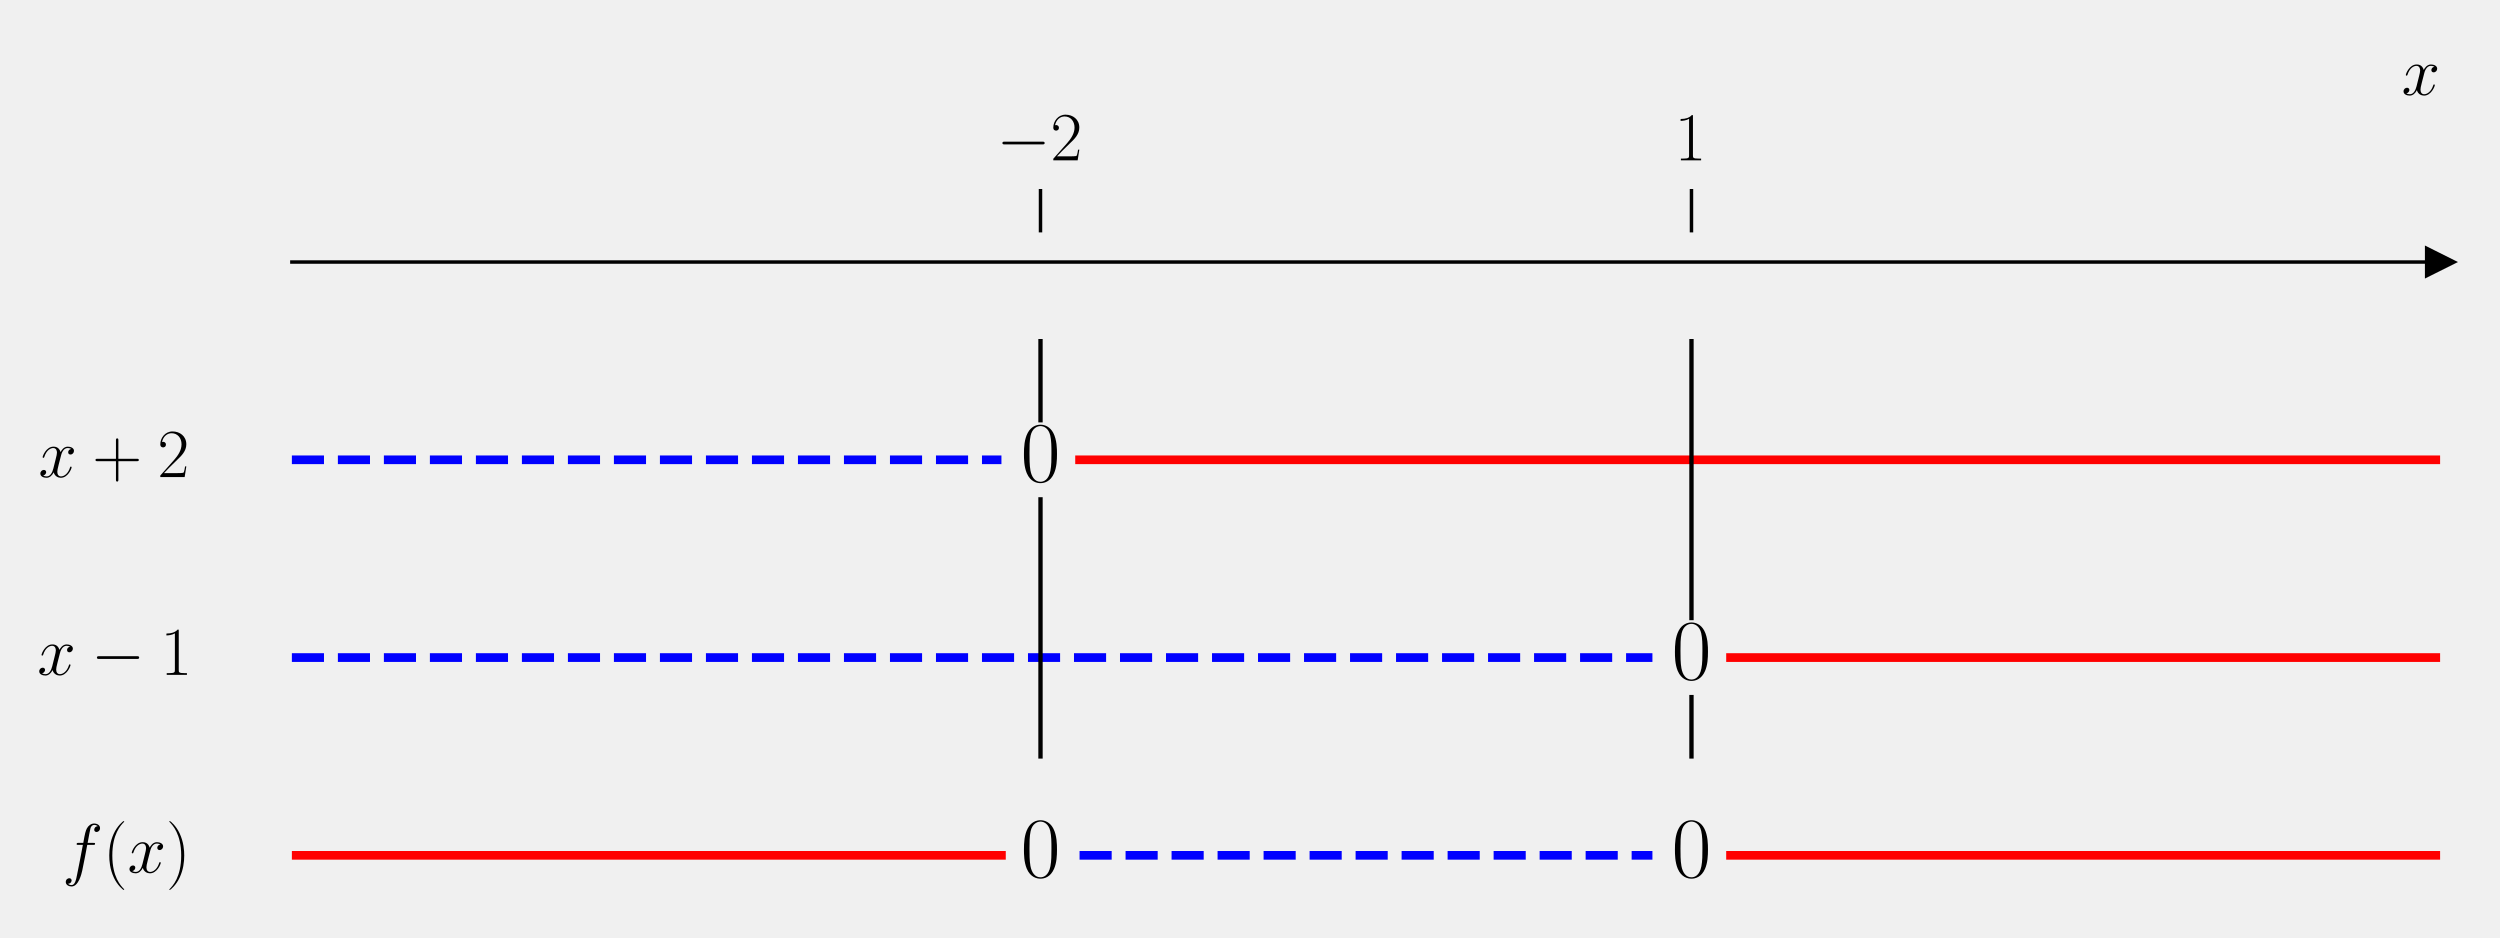
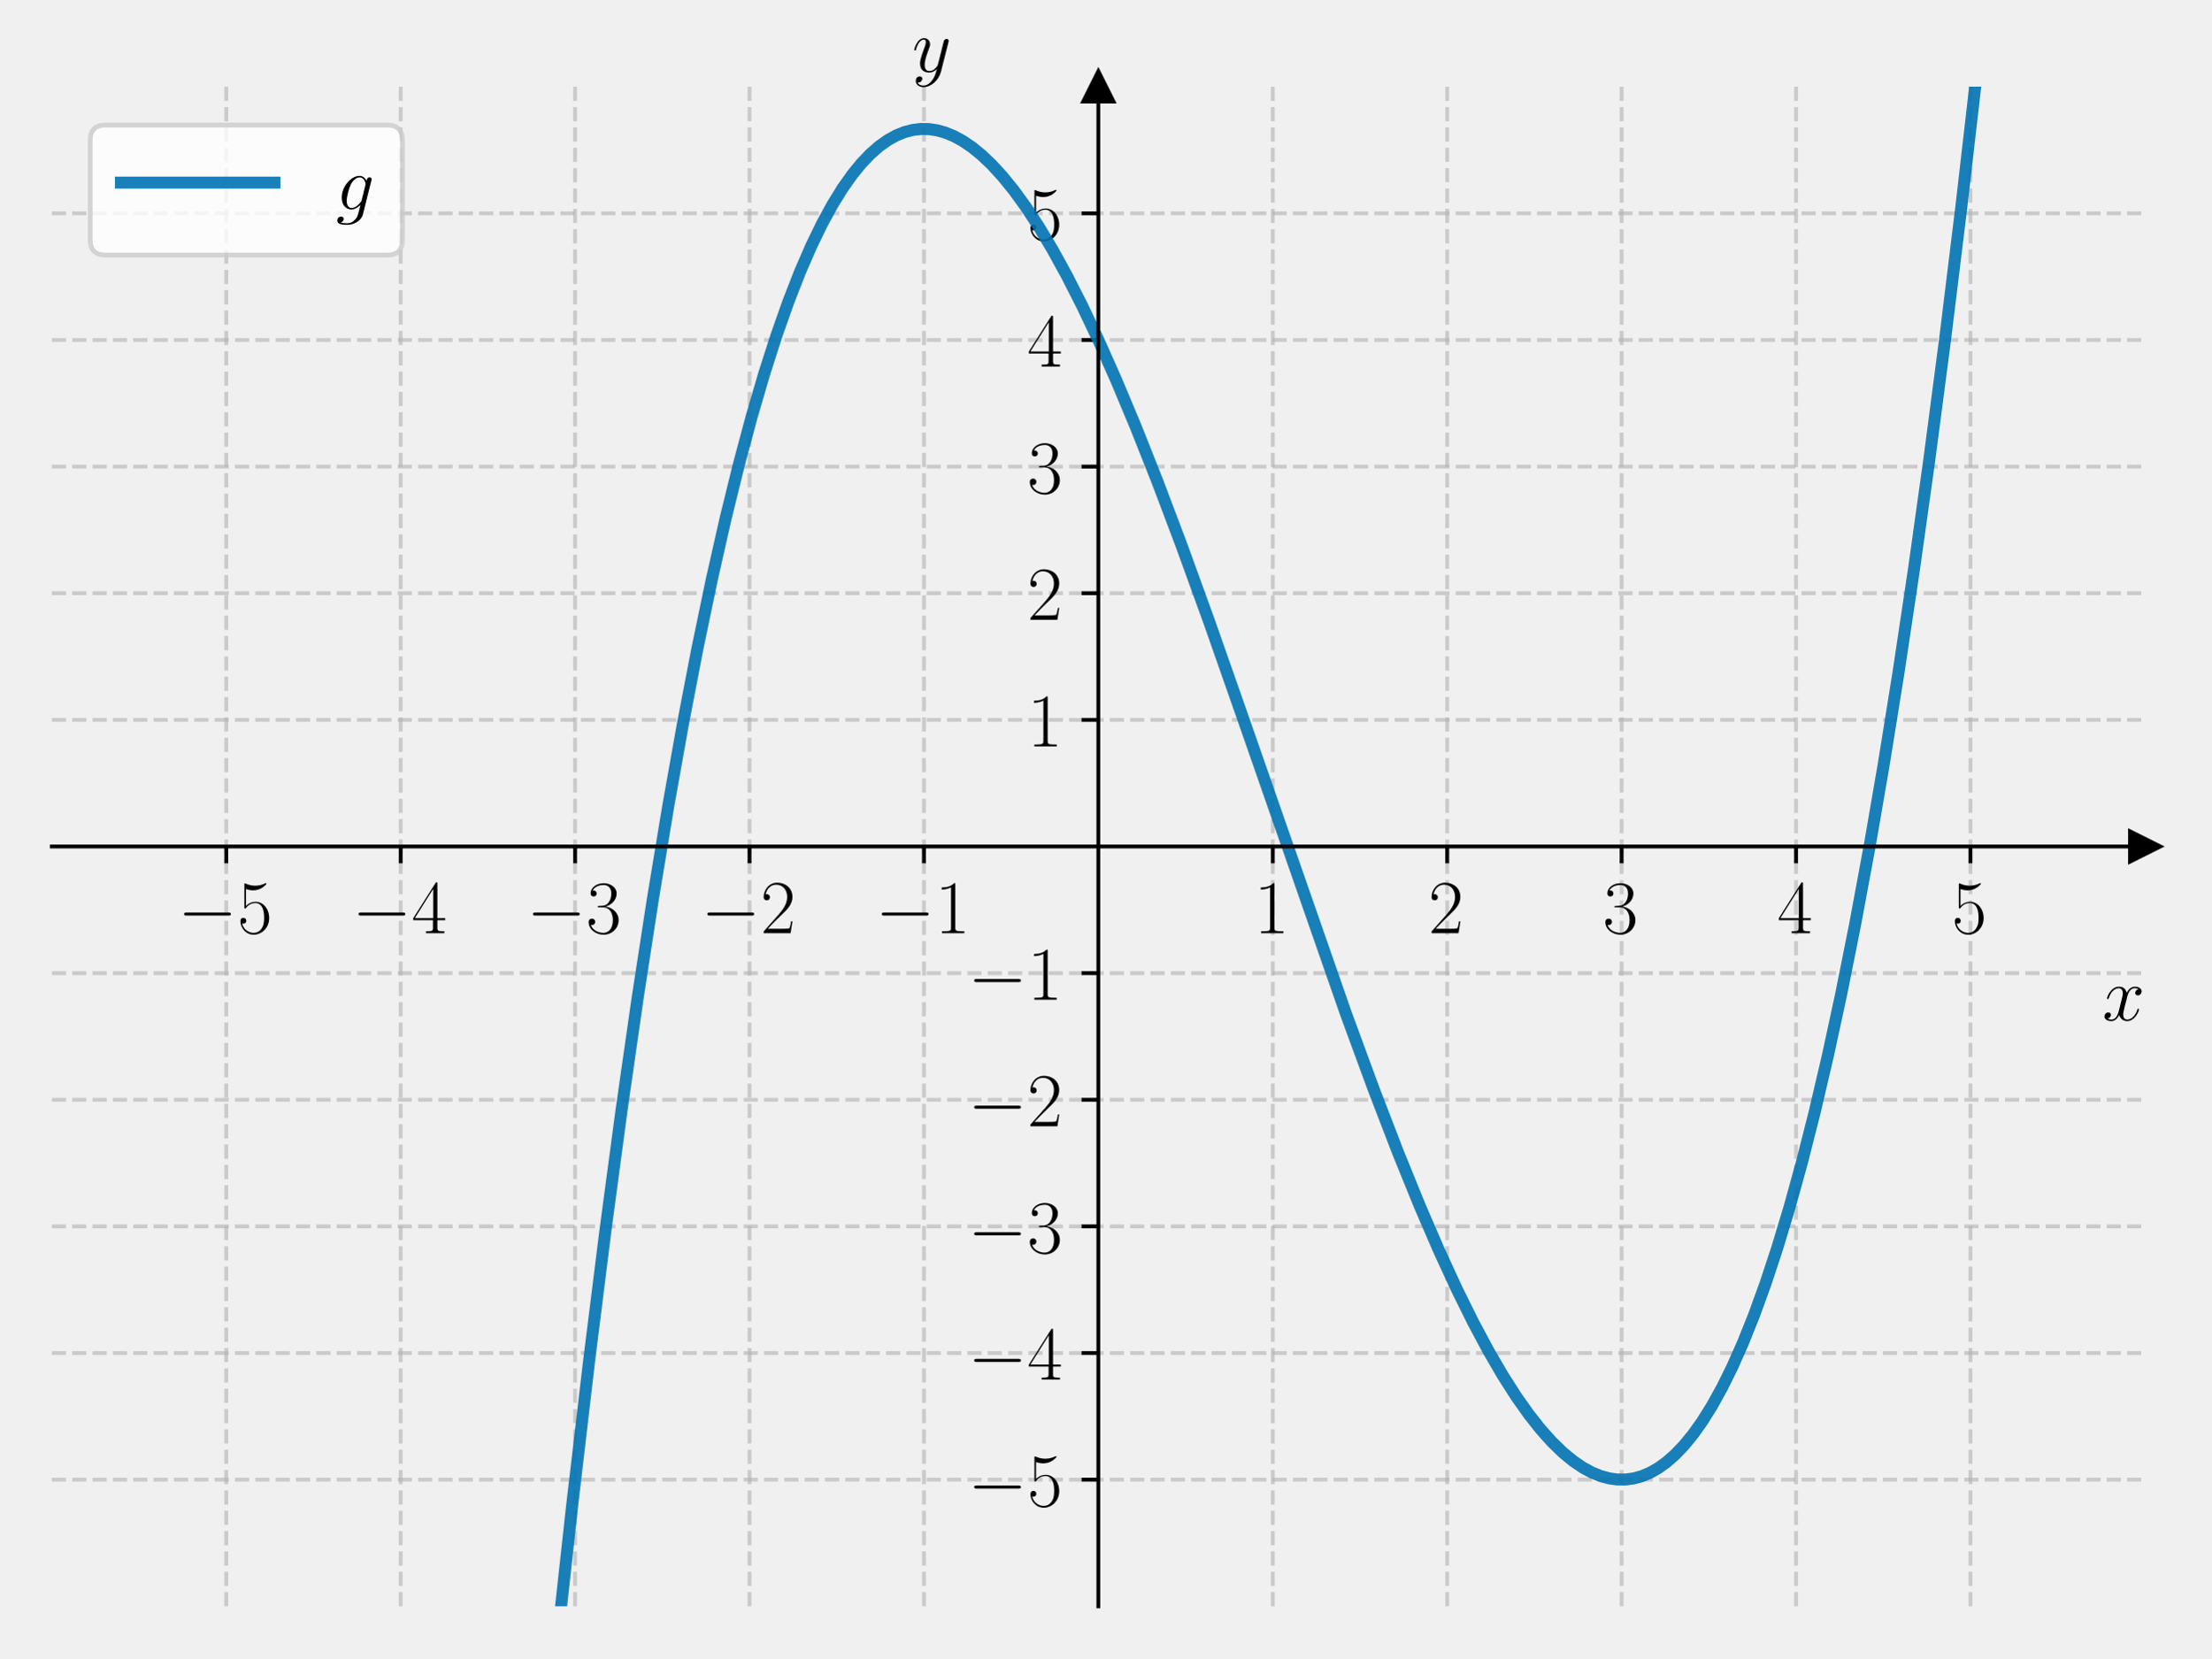
- <svg xmlns="http://www.w3.org/2000/svg" xmlns:xlink="http://www.w3.org/1999/xlink" width="576pt" height="216pt" viewBox="0 0 576 216" version="1.1">
+ <svg xmlns="http://www.w3.org/2000/svg" xmlns:xlink="http://www.w3.org/1999/xlink" width="460.8pt" height="345.6pt" viewBox="0 0 460.8 345.6" version="1.1">
  <defs>
    <style type="text/css">*{stroke-linejoin: round; stroke-linecap: butt}</style>
  </defs>
  <g id="figure_1">
    <g id="patch_1">
-       <path d="M 0 216  L 576 216  L 576 0  L 0 0  L 0 216  z " style="fill: none" />
+       <path d="M 0 345.6  L 460.8 345.6  L 460.8 0  L 0 0  L 0 345.6  z " style="fill: none" />
    </g>
    <g id="axes_1">
      <g id="patch_2">
-         <path d="M 67.247 203.904  L 562.2 203.904  L 562.2 53.539  L 67.247 53.539  L 67.247 203.904  z " style="fill: none" />
+         <path d="M 10.8 334.8  L 447 334.8  L 447 18.065  L 10.8 18.065  L 10.8 334.8  z " style="fill: none" />
      </g>
      <g id="matplotlib.axis_1">
        <g id="xtick_1">
          <g id="line2d_1">
+             <path d="M 47.15 334.8  L 47.15 18.065  " clip-path="url(#pd786b5827a)" style="fill: none; stroke-dasharray: 2.96,1.28; stroke-dashoffset: 0; stroke: #b0b0b0; stroke-opacity: 0.6; stroke-width: 0.8" />
+           </g>
+           <g id="line2d_2">
            <defs>
-               <path id="m1eaa0a937d" d="M 0 0  L 0 -10  " style="stroke: #000000; stroke-width: 0.8" />
+               <path id="m91a95f3b51" d="M 0 0  L 0 3.5  " style="stroke: #000000; stroke-width: 0.8" />
            </defs>
            <g>
-               <use xlink:href="#m1eaa0a937d" x="239.731" y="53.539" style="stroke: #000000; stroke-width: 0.8" />
+               <use xlink:href="#m91a95f3b51" x="47.15" y="176.432" style="stroke: #000000; stroke-width: 0.8" />
            </g>
          </g>
          <g id="text_1">
-             <g transform="translate(229.6295 36.93918) scale(0.16 -0.16)">
+             <g transform="translate(37.04901 194.5019) scale(0.16 -0.16)">
              <defs>
                <path id="CMSY10-0" d="M 4218 1472  C 4326 1472 4442 1472 4442 1600  C 4442 1728 4326 1728 4218 1728  L 755 1728  C 646 1728 531 1728 531 1600  C 531 1472 646 1472 755 1472  L 4218 1472  z " transform="scale(0.015625)" />
+                 <path id="CMR17-35" d="M 730 3692  C 794 3666 1056 3584 1325 3584  C 1920 3584 2246 3911 2432 4100  C 2432 4157 2432 4192 2394 4192  C 2387 4192 2374 4192 2323 4163  C 2099 4058 1837 3973 1517 3973  C 1325 3973 1037 3999 723 4139  C 653 4171 640 4171 634 4171  C 602 4171 595 4164 595 4037  L 595 2203  C 595 2089 595 2057 659 2057  C 691 2057 704 2070 736 2114  C 941 2401 1222 2522 1542 2522  C 1766 2522 2246 2382 2246 1289  C 2246 1085 2246 715 2054 421  C 1894 159 1645 25 1370 25  C 947 25 518 320 403 814  C 429 807 480 795 506 795  C 589 795 749 840 749 1038  C 749 1210 627 1280 506 1280  C 358 1280 262 1190 262 1011  C 262 454 704 -128 1382 -128  C 2042 -128 2669 440 2669 1264  C 2669 2030 2170 2624 1549 2624  C 1222 2624 947 2503 730 2274  L 730 3692  z " transform="scale(0.015625)" />
+               </defs>
+               <use xlink:href="#CMSY10-0" transform="scale(0.996264)" />
+               <use xlink:href="#CMR17-35" transform="translate(77.48747 0) scale(0.996264)" />
+             </g>
+           </g>
+         </g>
+         <g id="xtick_2">
+           <g id="line2d_3">
+             <path d="M 83.5 334.8  L 83.5 18.065  " clip-path="url(#pd786b5827a)" style="fill: none; stroke-dasharray: 2.96,1.28; stroke-dashoffset: 0; stroke: #b0b0b0; stroke-opacity: 0.6; stroke-width: 0.8" />
+           </g>
+           <g id="line2d_4">
+             <g>
+               <use xlink:href="#m91a95f3b51" x="83.5" y="176.432" style="stroke: #000000; stroke-width: 0.8" />
+             </g>
+           </g>
+           <g id="text_2">
+             <g transform="translate(73.39901 194.5019) scale(0.16 -0.16)">
+               <defs>
+                 <path id="CMR17-34" d="M 2150 4122  C 2150 4256 2144 4256 2029 4256  L 128 1254  L 128 1088  L 1779 1088  L 1779 457  C 1779 224 1766 160 1318 160  L 1197 160  L 1197 0  C 1402 0 1747 0 1965 0  C 2182 0 2528 0 2733 0  L 2733 160  L 2611 160  C 2163 160 2150 224 2150 457  L 2150 1088  L 2803 1088  L 2803 1254  L 2150 1254  L 2150 4122  z M 1798 3703  L 1798 1254  L 256 1254  L 1798 3703  z " transform="scale(0.015625)" />
+               </defs>
+               <use xlink:href="#CMSY10-0" transform="scale(0.996264)" />
+               <use xlink:href="#CMR17-34" transform="translate(77.48747 0) scale(0.996264)" />
+             </g>
+           </g>
+         </g>
+         <g id="xtick_3">
+           <g id="line2d_5">
+             <path d="M 119.85 334.8  L 119.85 18.065  " clip-path="url(#pd786b5827a)" style="fill: none; stroke-dasharray: 2.96,1.28; stroke-dashoffset: 0; stroke: #b0b0b0; stroke-opacity: 0.6; stroke-width: 0.8" />
+           </g>
+           <g id="line2d_6">
+             <g>
+               <use xlink:href="#m91a95f3b51" x="119.85" y="176.432" style="stroke: #000000; stroke-width: 0.8" />
+             </g>
+           </g>
+           <g id="text_3">
+             <g transform="translate(109.749 194.5019) scale(0.16 -0.16)">
+               <defs>
+                 <path id="CMR17-33" d="M 1414 2157  C 1984 2157 2234 1662 2234 1090  C 2234 320 1824 25 1453 25  C 1114 25 563 194 390 693  C 422 680 454 680 486 680  C 640 680 755 782 755 948  C 755 1133 614 1216 486 1216  C 378 1216 211 1165 211 926  C 211 335 787 -128 1466 -128  C 2176 -128 2720 430 2720 1085  C 2720 1707 2208 2157 1600 2227  C 2086 2328 2554 2756 2554 3329  C 2554 3820 2048 4179 1472 4179  C 890 4179 378 3829 378 3329  C 378 3110 544 3072 627 3072  C 762 3072 877 3155 877 3321  C 877 3486 762 3569 627 3569  C 602 3569 570 3569 544 3557  C 730 3959 1235 4032 1459 4032  C 1683 4032 2106 3925 2106 3320  C 2106 3143 2080 2828 1862 2550  C 1670 2304 1453 2304 1242 2284  C 1210 2284 1062 2269 1037 2269  C 992 2263 966 2257 966 2208  C 966 2163 973 2157 1101 2157  L 1414 2157  z " transform="scale(0.015625)" />
+               </defs>
+               <use xlink:href="#CMSY10-0" transform="scale(0.996264)" />
+               <use xlink:href="#CMR17-33" transform="translate(77.48747 0) scale(0.996264)" />
+             </g>
+           </g>
+         </g>
+         <g id="xtick_4">
+           <g id="line2d_7">
+             <path d="M 156.2 334.8  L 156.2 18.065  " clip-path="url(#pd786b5827a)" style="fill: none; stroke-dasharray: 2.96,1.28; stroke-dashoffset: 0; stroke: #b0b0b0; stroke-opacity: 0.6; stroke-width: 0.8" />
+           </g>
+           <g id="line2d_8">
+             <g>
+               <use xlink:href="#m91a95f3b51" x="156.2" y="176.432" style="stroke: #000000; stroke-width: 0.8" />
+             </g>
+           </g>
+           <g id="text_4">
+             <g transform="translate(146.099 194.5019) scale(0.16 -0.16)">
+               <defs>
                <path id="CMR17-32" d="M 2669 989  L 2554 989  C 2490 536 2438 459 2413 420  C 2381 369 1920 369 1830 369  L 602 369  C 832 619 1280 1072 1824 1597  C 2214 1967 2669 2402 2669 3035  C 2669 3790 2067 4224 1395 4224  C 691 4224 262 3604 262 3030  C 262 2780 448 2748 525 2748  C 589 2748 781 2787 781 3010  C 781 3207 614 3264 525 3264  C 486 3264 448 3258 422 3245  C 544 3790 915 4058 1306 4058  C 1862 4058 2227 3617 2227 3035  C 2227 2479 1901 2000 1536 1584  L 262 146  L 262 0  L 2515 0  L 2669 989  z " transform="scale(0.015625)" />
              </defs>
              <use xlink:href="#CMSY10-0" transform="scale(0.996264)" />
              <use xlink:href="#CMR17-32" transform="translate(77.48747 0) scale(0.996264)" />
            </g>
          </g>
        </g>
-         <g id="xtick_2">
-           <g id="line2d_2">
-             <g>
-               <use xlink:href="#m1eaa0a937d" x="389.716" y="53.539" style="stroke: #000000; stroke-width: 0.8" />
-             </g>
-           </g>
-           <g id="text_2">
-             <g transform="translate(385.8143 36.93918) scale(0.16 -0.16)">
+         <g id="xtick_5">
+           <g id="line2d_9">
+             <path d="M 192.55 334.8  L 192.55 18.065  " clip-path="url(#pd786b5827a)" style="fill: none; stroke-dasharray: 2.96,1.28; stroke-dashoffset: 0; stroke: #b0b0b0; stroke-opacity: 0.6; stroke-width: 0.8" />
+           </g>
+           <g id="line2d_10">
+             <g>
+               <use xlink:href="#m91a95f3b51" x="192.55" y="176.432" style="stroke: #000000; stroke-width: 0.8" />
+             </g>
+           </g>
+           <g id="text_5">
+             <g transform="translate(182.449 194.5019) scale(0.16 -0.16)">
              <defs>
                <path id="CMR17-31" d="M 1702 4058  C 1702 4192 1696 4192 1606 4192  C 1357 3916 979 3827 621 3827  C 602 3827 570 3827 563 3808  C 557 3795 557 3782 557 3648  C 755 3648 1088 3686 1344 3839  L 1344 461  C 1344 236 1331 160 781 160  L 589 160  L 589 0  C 896 0 1216 0 1523 0  C 1830 0 2150 0 2458 0  L 2458 160  L 2266 160  C 1715 160 1702 230 1702 458  L 1702 4058  z " transform="scale(0.015625)" />
              </defs>
+               <use xlink:href="#CMSY10-0" transform="scale(0.996264)" />
+               <use xlink:href="#CMR17-31" transform="translate(77.48747 0) scale(0.996264)" />
+             </g>
+           </g>
+         </g>
+         <g id="xtick_6">
+           <g id="line2d_11">
+             <path d="M 265.25 334.8  L 265.25 18.065  " clip-path="url(#pd786b5827a)" style="fill: none; stroke-dasharray: 2.96,1.28; stroke-dashoffset: 0; stroke: #b0b0b0; stroke-opacity: 0.6; stroke-width: 0.8" />
+           </g>
+           <g id="line2d_12">
+             <g>
+               <use xlink:href="#m91a95f3b51" x="265.25" y="176.432" style="stroke: #000000; stroke-width: 0.8" />
+             </g>
+           </g>
+           <g id="text_6">
+             <g transform="translate(261.348 194.5019) scale(0.16 -0.16)">
              <use xlink:href="#CMR17-31" transform="scale(0.996264)" />
            </g>
          </g>
        </g>
-         <g id="text_3">
-           <g transform="translate(553.3306 21.86959) scale(0.16 -0.16)">
+         <g id="xtick_7">
+           <g id="line2d_13">
+             <path d="M 301.6 334.8  L 301.6 18.065  " clip-path="url(#pd786b5827a)" style="fill: none; stroke-dasharray: 2.96,1.28; stroke-dashoffset: 0; stroke: #b0b0b0; stroke-opacity: 0.6; stroke-width: 0.8" />
+           </g>
+           <g id="line2d_14">
+             <g>
+               <use xlink:href="#m91a95f3b51" x="301.6" y="176.432" style="stroke: #000000; stroke-width: 0.8" />
+             </g>
+           </g>
+           <g id="text_7">
+             <g transform="translate(297.698 194.5019) scale(0.16 -0.16)">
+               <use xlink:href="#CMR17-32" transform="scale(0.996264)" />
+             </g>
+           </g>
+         </g>
+         <g id="xtick_8">
+           <g id="line2d_15">
+             <path d="M 337.95 334.8  L 337.95 18.065  " clip-path="url(#pd786b5827a)" style="fill: none; stroke-dasharray: 2.96,1.28; stroke-dashoffset: 0; stroke: #b0b0b0; stroke-opacity: 0.6; stroke-width: 0.8" />
+           </g>
+           <g id="line2d_16">
+             <g>
+               <use xlink:href="#m91a95f3b51" x="337.95" y="176.432" style="stroke: #000000; stroke-width: 0.8" />
+             </g>
+           </g>
+           <g id="text_8">
+             <g transform="translate(334.048 194.5019) scale(0.16 -0.16)">
+               <use xlink:href="#CMR17-33" transform="scale(0.996264)" />
+             </g>
+           </g>
+         </g>
+         <g id="xtick_9">
+           <g id="line2d_17">
+             <path d="M 374.3 334.8  L 374.3 18.065  " clip-path="url(#pd786b5827a)" style="fill: none; stroke-dasharray: 2.96,1.28; stroke-dashoffset: 0; stroke: #b0b0b0; stroke-opacity: 0.6; stroke-width: 0.8" />
+           </g>
+           <g id="line2d_18">
+             <g>
+               <use xlink:href="#m91a95f3b51" x="374.3" y="176.432" style="stroke: #000000; stroke-width: 0.8" />
+             </g>
+           </g>
+           <g id="text_9">
+             <g transform="translate(370.398 194.5019) scale(0.16 -0.16)">
+               <use xlink:href="#CMR17-34" transform="scale(0.996264)" />
+             </g>
+           </g>
+         </g>
+         <g id="xtick_10">
+           <g id="line2d_19">
+             <path d="M 410.65 334.8  L 410.65 18.065  " clip-path="url(#pd786b5827a)" style="fill: none; stroke-dasharray: 2.96,1.28; stroke-dashoffset: 0; stroke: #b0b0b0; stroke-opacity: 0.6; stroke-width: 0.8" />
+           </g>
+           <g id="line2d_20">
+             <g>
+               <use xlink:href="#m91a95f3b51" x="410.65" y="176.432" style="stroke: #000000; stroke-width: 0.8" />
+             </g>
+           </g>
+           <g id="text_10">
+             <g transform="translate(406.748 194.5019) scale(0.16 -0.16)">
+               <use xlink:href="#CMR17-35" transform="scale(0.996264)" />
+             </g>
+           </g>
+         </g>
+         <g id="text_11">
+           <g transform="translate(438.1306 212.6709) scale(0.16 -0.16)">
            <defs>
              <path id="CMMI12-78" d="M 3034 2606  C 2829 2567 2752 2414 2752 2293  C 2752 2139 2874 2088 2963 2088  C 3155 2088 3290 2254 3290 2427  C 3290 2695 2982 2816 2714 2816  C 2323 2816 2106 2433 2048 2312  C 1901 2816 1504 2816 1389 2816  C 736 2816 390 1980 390 1839  C 390 1814 416 1782 461 1782  C 512 1782 525 1820 538 1846  C 755 2555 1184 2689 1370 2689  C 1658 2689 1715 2420 1715 2267  C 1715 2127 1677 1980 1600 1673  L 1382 798  C 1286 415 1101 64 762 64  C 730 64 570 64 435 147  C 666 192 717 383 717 460  C 717 588 621 664 499 664  C 346 664 179 530 179 326  C 179 57 480 -64 755 -64  C 1062 -64 1280 179 1414 441  C 1517 64 1837 -64 2074 -64  C 2726 -64 3072 773 3072 913  C 3072 945 3046 971 3008 971  C 2950 971 2944 939 2925 888  C 2752 326 2381 64 2093 64  C 1869 64 1747 230 1747 492  C 1747 632 1773 734 1875 1156  L 2099 2024  C 2195 2408 2413 2689 2707 2689  C 2720 2689 2899 2689 3034 2606  z " transform="scale(0.015625)" />
            </defs>
            <use xlink:href="#CMMI12-78" transform="scale(0.996264)" />
          </g>
        </g>
      </g>
-       <g id="matplotlib.axis_2" />
-       <g id="line2d_3">
+       <g id="matplotlib.axis_2">
+         <g id="ytick_1">
+           <g id="line2d_21">
+             <path d="M 10.8 308.405  L 447 308.405  " clip-path="url(#pd786b5827a)" style="fill: none; stroke-dasharray: 2.96,1.28; stroke-dashoffset: 0; stroke: #b0b0b0; stroke-opacity: 0.6; stroke-width: 0.8" />
+           </g>
+           <g id="line2d_22">
+             <defs>
+               <path id="m1f787e601e" d="M 0 0  L -3.5 0  " style="stroke: #000000; stroke-width: 0.8" />
+             </defs>
+             <g>
+               <use xlink:href="#m1f787e601e" x="228.9" y="308.405" style="stroke: #000000; stroke-width: 0.8" />
+             </g>
+           </g>
+           <g id="text_12">
+             <g transform="translate(201.698 313.9402) scale(0.16 -0.16)">
+               <use xlink:href="#CMSY10-0" transform="scale(0.996264)" />
+               <use xlink:href="#CMR17-35" transform="translate(77.48747 0) scale(0.996264)" />
+             </g>
+           </g>
+         </g>
+         <g id="ytick_2">
+           <g id="line2d_23">
+             <path d="M 10.8 282.011  L 447 282.011  " clip-path="url(#pd786b5827a)" style="fill: none; stroke-dasharray: 2.96,1.28; stroke-dashoffset: 0; stroke: #b0b0b0; stroke-opacity: 0.6; stroke-width: 0.8" />
+           </g>
+           <g id="line2d_24">
+             <g>
+               <use xlink:href="#m1f787e601e" x="228.9" y="282.011" style="stroke: #000000; stroke-width: 0.8" />
+             </g>
+           </g>
+           <g id="text_13">
+             <g transform="translate(201.698 287.5455) scale(0.16 -0.16)">
+               <use xlink:href="#CMSY10-0" transform="scale(0.996264)" />
+               <use xlink:href="#CMR17-34" transform="translate(77.48747 0) scale(0.996264)" />
+             </g>
+           </g>
+         </g>
+         <g id="ytick_3">
+           <g id="line2d_25">
+             <path d="M 10.8 255.616  L 447 255.616  " clip-path="url(#pd786b5827a)" style="fill: none; stroke-dasharray: 2.96,1.28; stroke-dashoffset: 0; stroke: #b0b0b0; stroke-opacity: 0.6; stroke-width: 0.8" />
+           </g>
+           <g id="line2d_26">
+             <g>
+               <use xlink:href="#m1f787e601e" x="228.9" y="255.616" style="stroke: #000000; stroke-width: 0.8" />
+             </g>
+           </g>
+           <g id="text_14">
+             <g transform="translate(201.698 261.1509) scale(0.16 -0.16)">
+               <use xlink:href="#CMSY10-0" transform="scale(0.996264)" />
+               <use xlink:href="#CMR17-33" transform="translate(77.48747 0) scale(0.996264)" />
+             </g>
+           </g>
+         </g>
+         <g id="ytick_4">
+           <g id="line2d_27">
+             <path d="M 10.8 229.222  L 447 229.222  " clip-path="url(#pd786b5827a)" style="fill: none; stroke-dasharray: 2.96,1.28; stroke-dashoffset: 0; stroke: #b0b0b0; stroke-opacity: 0.6; stroke-width: 0.8" />
+           </g>
+           <g id="line2d_28">
+             <g>
+               <use xlink:href="#m1f787e601e" x="228.9" y="229.222" style="stroke: #000000; stroke-width: 0.8" />
+             </g>
+           </g>
+           <g id="text_15">
+             <g transform="translate(201.698 234.7563) scale(0.16 -0.16)">
+               <use xlink:href="#CMSY10-0" transform="scale(0.996264)" />
+               <use xlink:href="#CMR17-32" transform="translate(77.48747 0) scale(0.996264)" />
+             </g>
+           </g>
+         </g>
+         <g id="ytick_5">
+           <g id="line2d_29">
+             <path d="M 10.8 202.827  L 447 202.827  " clip-path="url(#pd786b5827a)" style="fill: none; stroke-dasharray: 2.96,1.28; stroke-dashoffset: 0; stroke: #b0b0b0; stroke-opacity: 0.6; stroke-width: 0.8" />
+           </g>
+           <g id="line2d_30">
+             <g>
+               <use xlink:href="#m1f787e601e" x="228.9" y="202.827" style="stroke: #000000; stroke-width: 0.8" />
+             </g>
+           </g>
+           <g id="text_16">
+             <g transform="translate(201.698 208.3617) scale(0.16 -0.16)">
+               <use xlink:href="#CMSY10-0" transform="scale(0.996264)" />
+               <use xlink:href="#CMR17-31" transform="translate(77.48747 0) scale(0.996264)" />
+             </g>
+           </g>
+         </g>
+         <g id="ytick_6">
+           <g id="line2d_31">
+             <path d="M 10.8 150.038  L 447 150.038  " clip-path="url(#pd786b5827a)" style="fill: none; stroke-dasharray: 2.96,1.28; stroke-dashoffset: 0; stroke: #b0b0b0; stroke-opacity: 0.6; stroke-width: 0.8" />
+           </g>
+           <g id="line2d_32">
+             <g>
+               <use xlink:href="#m1f787e601e" x="228.9" y="150.038" style="stroke: #000000; stroke-width: 0.8" />
+             </g>
+           </g>
+           <g id="text_17">
+             <g transform="translate(214.096 155.5724) scale(0.16 -0.16)">
+               <use xlink:href="#CMR17-31" transform="scale(0.996264)" />
+             </g>
+           </g>
+         </g>
+         <g id="ytick_7">
+           <g id="line2d_33">
+             <path d="M 10.8 123.643  L 447 123.643  " clip-path="url(#pd786b5827a)" style="fill: none; stroke-dasharray: 2.96,1.28; stroke-dashoffset: 0; stroke: #b0b0b0; stroke-opacity: 0.6; stroke-width: 0.8" />
+           </g>
+           <g id="line2d_34">
+             <g>
+               <use xlink:href="#m1f787e601e" x="228.9" y="123.643" style="stroke: #000000; stroke-width: 0.8" />
+             </g>
+           </g>
+           <g id="text_18">
+             <g transform="translate(214.096 129.1778) scale(0.16 -0.16)">
+               <use xlink:href="#CMR17-32" transform="scale(0.996264)" />
+             </g>
+           </g>
+         </g>
+         <g id="ytick_8">
+           <g id="line2d_35">
+             <path d="M 10.8 97.248  L 447 97.248  " clip-path="url(#pd786b5827a)" style="fill: none; stroke-dasharray: 2.96,1.28; stroke-dashoffset: 0; stroke: #b0b0b0; stroke-opacity: 0.6; stroke-width: 0.8" />
+           </g>
+           <g id="line2d_36">
+             <g>
+               <use xlink:href="#m1f787e601e" x="228.9" y="97.248" style="stroke: #000000; stroke-width: 0.8" />
+             </g>
+           </g>
+           <g id="text_19">
+             <g transform="translate(214.096 102.7832) scale(0.16 -0.16)">
+               <use xlink:href="#CMR17-33" transform="scale(0.996264)" />
+             </g>
+           </g>
+         </g>
+         <g id="ytick_9">
+           <g id="line2d_37">
+             <path d="M 10.8 70.854  L 447 70.854  " clip-path="url(#pd786b5827a)" style="fill: none; stroke-dasharray: 2.96,1.28; stroke-dashoffset: 0; stroke: #b0b0b0; stroke-opacity: 0.6; stroke-width: 0.8" />
+           </g>
+           <g id="line2d_38">
+             <g>
+               <use xlink:href="#m1f787e601e" x="228.9" y="70.854" style="stroke: #000000; stroke-width: 0.8" />
+             </g>
+           </g>
+           <g id="text_20">
+             <g transform="translate(214.096 76.38857) scale(0.16 -0.16)">
+               <use xlink:href="#CMR17-34" transform="scale(0.996264)" />
+             </g>
+           </g>
+         </g>
+         <g id="ytick_10">
+           <g id="line2d_39">
+             <path d="M 10.8 44.459  L 447 44.459  " clip-path="url(#pd786b5827a)" style="fill: none; stroke-dasharray: 2.96,1.28; stroke-dashoffset: 0; stroke: #b0b0b0; stroke-opacity: 0.6; stroke-width: 0.8" />
+           </g>
+           <g id="line2d_40">
+             <g>
+               <use xlink:href="#m1f787e601e" x="228.9" y="44.459" style="stroke: #000000; stroke-width: 0.8" />
+             </g>
+           </g>
+           <g id="text_21">
+             <g transform="translate(214.096 49.99395) scale(0.16 -0.16)">
+               <use xlink:href="#CMR17-35" transform="scale(0.996264)" />
+             </g>
+           </g>
+         </g>
+         <g id="text_22">
+           <g transform="translate(190.0877 14.96506) scale(0.16 -0.16)">
+             <defs>
+               <path id="CMMI12-79" d="M 1683 -700  C 1510 -939 1261 -1152 947 -1152  C 870 -1152 563 -1152 467 -889  C 486 -895 518 -895 531 -895  C 723 -895 851 -729 851 -582  C 851 -435 730 -384 634 -384  C 531 -384 307 -458 307 -759  C 307 -1071 582 -1286 947 -1286  C 1587 -1286 2234 -700 2413 6  L 3040 2485  C 3046 2517 3059 2556 3059 2594  C 3059 2689 2982 2753 2886 2753  C 2829 2753 2694 2727 2643 2535  L 2170 658  C 2138 543 2138 530 2086 460  C 1958 281 1747 64 1440 64  C 1082 64 1050 415 1050 588  C 1050 952 1222 1443 1395 1903  C 1466 2088 1504 2178 1504 2305  C 1504 2574 1312 2816 998 2816  C 410 2816 173 1890 173 1839  C 173 1814 198 1782 243 1782  C 301 1782 307 1807 333 1897  C 486 2433 730 2689 979 2689  C 1037 2689 1146 2689 1146 2478  C 1146 2312 1075 2127 979 1884  C 666 1047 666 837 666 683  C 666 77 1101 -64 1421 -64  C 1606 -64 1837 -6 2061 230  L 2067 224  C 1971 -147 1907 -392 1683 -700  z " transform="scale(0.015625)" />
+             </defs>
+             <use xlink:href="#CMMI12-79" transform="scale(0.996264)" />
+           </g>
+         </g>
+       </g>
+       <g id="line2d_41">
        <defs>
-           <path id="ma9f7b66e26" d="M 3 0  L -3 -3  L -3 3  z " style="stroke: #000000; stroke-linejoin: miter" />
+           <path id="mde47caaac4" d="M 3 0  L -3 -3  L -3 3  z " style="stroke: #000000; stroke-linejoin: miter" />
        </defs>
        <g>
-           <use xlink:href="#ma9f7b66e26" x="562.2" y="60.373" style="stroke: #000000; stroke-linejoin: miter" />
-         </g>
-       </g>
-       <g id="line2d_4">
-         <path d="M 67.247 105.939  L 230.731 105.939  " clip-path="url(#p81963b4886)" style="fill: none; stroke-dasharray: 7.4,3.2; stroke-dashoffset: 0; stroke: #0000ff; stroke-width: 2" />
-       </g>
-       <g id="line2d_5">
-         <path d="M 248.73 105.939  L 562.2 105.939  " clip-path="url(#p81963b4886)" style="fill: none; stroke: #ff0000; stroke-width: 2; stroke-linecap: square" />
-       </g>
-       <g id="line2d_6">
-         <path d="M 67.247 151.504  L 380.717 151.504  " clip-path="url(#p81963b4886)" style="fill: none; stroke-dasharray: 7.4,3.2; stroke-dashoffset: 0; stroke: #0000ff; stroke-width: 2" />
-       </g>
-       <g id="line2d_7">
-         <path d="M 398.715 151.504  L 562.2 151.504  " clip-path="url(#p81963b4886)" style="fill: none; stroke: #ff0000; stroke-width: 2; stroke-linecap: square" />
-       </g>
-       <g id="line2d_8">
-         <path d="M 67.247 197.069  L 230.731 197.069  " clip-path="url(#p81963b4886)" style="fill: none; stroke: #ff0000; stroke-width: 2; stroke-linecap: square" />
-       </g>
-       <g id="line2d_9">
-         <path d="M 248.73 197.069  L 380.717 197.069  " clip-path="url(#p81963b4886)" style="fill: none; stroke-dasharray: 7.4,3.2; stroke-dashoffset: 0; stroke: #0000ff; stroke-width: 2" />
-       </g>
-       <g id="line2d_10">
-         <path d="M 398.715 197.069  L 562.2 197.069  " clip-path="url(#p81963b4886)" style="fill: none; stroke: #ff0000; stroke-width: 2; stroke-linecap: square" />
-       </g>
-       <g id="line2d_11">
-         <path d="M 239.731 174.286  L 239.731 115.052  " clip-path="url(#p81963b4886)" style="fill: none; stroke: #000000; stroke-linecap: square" />
-       </g>
-       <g id="line2d_12">
-         <path d="M 239.731 96.826  L 239.731 78.599  " clip-path="url(#p81963b4886)" style="fill: none; stroke: #000000; stroke-linecap: square" />
-       </g>
-       <g id="line2d_13">
-         <path d="M 389.716 174.286  L 389.716 160.617  " clip-path="url(#p81963b4886)" style="fill: none; stroke: #000000; stroke-linecap: square" />
-       </g>
-       <g id="line2d_14">
-         <path d="M 389.716 142.391  L 389.716 78.599  " clip-path="url(#p81963b4886)" style="fill: none; stroke: #000000; stroke-linecap: square" />
+           <use xlink:href="#mde47caaac4" x="447" y="176.432" style="stroke: #000000; stroke-linejoin: miter" />
+         </g>
+       </g>
+       <g id="line2d_42">
+         <defs>
+           <path id="mce632656e7" d="M 0 -3  L -3 3  L 3 3  z " style="stroke: #000000; stroke-linejoin: miter" />
+         </defs>
+         <g>
+           <use xlink:href="#mce632656e7" x="228.9" y="18.065" style="stroke: #000000; stroke-linejoin: miter" />
+         </g>
+       </g>
+       <g id="line2d_43">
+         <path d="M 115.631 346.6  L 119.238 313.772  L 122.753 283.782  L 126.161 256.548  L 129.57 231.091  L 132.872 208.083  L 136.068 187.327  L 139.263 168.021  L 142.352 150.704  L 145.335 135.206  L 148.318 120.882  L 151.194 108.152  L 153.963 96.874  L 156.626 86.914  L 159.289 77.801  L 161.846 69.83  L 164.296 62.889  L 166.745 56.613  L 169.089 51.219  L 171.326 46.611  L 173.456 42.703  L 175.587 39.253  L 177.611 36.39  L 179.528 34.042  L 181.445 32.04  L 183.256 30.461  L 185.067 29.177  L 186.771 28.232  L 188.476 27.538  L 190.18 27.09  L 191.884 26.881  L 193.589 26.906  L 195.293 27.16  L 196.997 27.637  L 198.808 28.382  L 200.619 29.368  L 202.536 30.665  L 204.56 32.308  L 206.691 34.333  L 208.927 36.774  L 211.271 39.663  L 213.827 43.185  L 216.49 47.247  L 219.366 52.06  L 222.349 57.492  L 225.545 63.776  L 228.953 70.97  L 232.681 79.367  L 236.729 89.045  L 241.203 100.337  L 246.21 113.596  L 252.068 129.767  L 259.631 151.346  L 280.509 211.303  L 286.368 227.245  L 291.374 240.245  L 295.848 251.258  L 299.896 260.645  L 303.624 268.74  L 307.033 275.63  L 310.228 281.605  L 313.211 286.727  L 315.98 291.064  L 318.643 294.832  L 321.093 297.93  L 323.437 300.55  L 325.674 302.723  L 327.804 304.484  L 329.828 305.868  L 331.745 306.911  L 333.556 307.65  L 335.367 308.142  L 337.071 308.375  L 338.776 308.378  L 340.48 308.147  L 342.184 307.675  L 343.888 306.958  L 345.593 305.99  L 347.297 304.765  L 349.108 303.177  L 350.919 301.286  L 352.836 298.948  L 354.754 296.255  L 356.777 293.021  L 358.908 289.171  L 361.038 284.854  L 363.275 279.806  L 365.619 273.94  L 367.962 267.468  L 370.412 260.039  L 372.968 251.546  L 375.525 242.28  L 378.188 231.785  L 380.958 219.937  L 383.727 207.113  L 386.603 192.738  L 389.586 176.665  L 392.568 159.377  L 395.657 140.158  L 398.853 118.837  L 402.048 96.017  L 405.351 70.822  L 408.759 43.053  L 412.168 13.452  L 413.758 -1  L 413.758 -1  " clip-path="url(#pd786b5827a)" style="fill: none; stroke: #0072b2; stroke-opacity: 0.9; stroke-width: 2.5; stroke-linecap: square" />
      </g>
      <g id="patch_3">
-         <path d="M 67.247 203.904  L 67.247 53.539  " style="fill: none" />
+         <path d="M 228.9 334.8  L 228.9 18.065  " style="fill: none; stroke: #000000; stroke-width: 0.8; stroke-linejoin: miter; stroke-linecap: square" />
      </g>
      <g id="patch_4">
-         <path d="M 562.2 203.904  L 562.2 53.539  " style="fill: none" />
+         <path d="M 447 334.8  L 447 18.065  " style="fill: none" />
      </g>
      <g id="patch_5">
-         <path d="M 67.247 60.373  L 562.2 60.373  " style="fill: none; stroke: #000000; stroke-width: 0.8; stroke-linejoin: miter; stroke-linecap: square" />
+         <path d="M 10.8 176.432  L 447 176.432  " style="fill: none; stroke: #000000; stroke-width: 0.8; stroke-linejoin: miter; stroke-linecap: square" />
      </g>
      <g id="patch_6">
-         <path d="M 67.247 53.539  L 562.2 53.539  " style="fill: none" />
-       </g>
-       <g id="text_4">
-         <g transform="translate(8.8515 109.9236) scale(0.16 -0.16)">
-           <defs>
-             <path id="CMR17-2b" d="M 2413 1472  L 4109 1472  C 4198 1472 4307 1472 4307 1580  C 4307 1695 4205 1695 4109 1695  L 2413 1695  L 2413 3386  C 2413 3475 2413 3584 2304 3584  C 2189 3584 2189 3482 2189 3386  L 2189 1695  L 493 1695  C 403 1695 294 1695 294 1587  C 294 1472 397 1472 493 1472  L 2189 1472  L 2189 -218  C 2189 -307 2189 -416 2298 -416  C 2413 -416 2413 -314 2413 -218  L 2413 1472  z " transform="scale(0.015625)" />
-           </defs>
-           <use xlink:href="#CMMI12-78" transform="scale(0.996264)" />
-           <use xlink:href="#CMR17-2b" transform="translate(77.57327 0) scale(0.996264)" />
-           <use xlink:href="#CMR17-32" transform="translate(171.4273 0) scale(0.996264)" />
-         </g>
-       </g>
-       <g id="text_5">
-         <g transform="translate(235.1615 110.9193) scale(0.2 -0.2)">
-           <defs>
-             <path id="CMR17-30" d="M 2688 2025  C 2688 2416 2682 3080 2413 3591  C 2176 4039 1798 4198 1466 4198  C 1158 4198 768 4058 525 3597  C 269 3118 243 2524 243 2025  C 243 1661 250 1106 448 619  C 723 -39 1216 -128 1466 -128  C 1760 -128 2208 -7 2470 600  C 2662 1042 2688 1559 2688 2025  z M 1466 -26  C 1056 -26 813 325 723 812  C 653 1188 653 1738 653 2096  C 653 2588 653 2997 736 3387  C 858 3929 1216 4096 1466 4096  C 1728 4096 2067 3923 2189 3400  C 2272 3036 2278 2607 2278 2096  C 2278 1680 2278 1169 2202 792  C 2067 95 1690 -26 1466 -26  z " transform="scale(0.015625)" />
-           </defs>
-           <use xlink:href="#CMR17-30" transform="scale(0.996264)" />
-         </g>
-       </g>
-       <g id="text_6">
-         <g transform="translate(8.593039 155.4888) scale(0.16 -0.16)">
-           <use xlink:href="#CMMI12-78" transform="scale(0.996264)" />
-           <use xlink:href="#CMSY10-0" transform="translate(77.57327 0) scale(0.996264)" />
-           <use xlink:href="#CMR17-31" transform="translate(177.1999 0) scale(0.996264)" />
-         </g>
-       </g>
-       <g id="text_7">
-         <g transform="translate(385.1473 156.4844) scale(0.2 -0.2)">
-           <use xlink:href="#CMR17-30" transform="scale(0.996264)" />
-         </g>
-       </g>
-       <g id="text_8">
-         <g transform="translate(14.34475 201.054) scale(0.16 -0.16)">
-           <defs>
-             <path id="CMMI12-66" d="M 2854 2566  C 2982 2566 3034 2566 3034 2688  C 3034 2752 2982 2752 2867 2752  L 2349 2752  C 2470 3429 2560 3897 2611 4107  C 2650 4265 2784 4416 2950 4416  C 3085 4416 3219 4358 3283 4298  C 3034 4272 2957 4082 2957 3969  C 2957 3837 3053 3759 3174 3759  C 3302 3759 3494 3870 3494 4119  C 3494 4393 3226 4544 2944 4544  C 2669 4544 2400 4334 2272 4078  C 2157 3848 2093 3611 1946 2752  L 1517 2752  C 1395 2752 1331 2752 1331 2637  C 1331 2566 1370 2566 1498 2566  L 1907 2566  C 1792 1976 1530 542 1382 -137  C 1274 -689 1178 -1152 858 -1152  C 838 -1152 653 -1152 538 -1031  C 864 -1005 864 -726 864 -720  C 864 -593 768 -517 646 -517  C 518 -517 326 -625 326 -867  C 326 -1140 608 -1280 858 -1280  C 1510 -1280 1779 -118 1850 199  C 1965 688 2278 2376 2310 2566  L 2854 2566  z " transform="scale(0.015625)" />
-             <path id="CMR17-28" d="M 1958 -1561  C 1958 -1555 1958 -1542 1939 -1523  C 1645 -1224 858 -407 858 1581  C 858 3569 1632 4379 1946 4697  C 1946 4704 1958 4717 1958 4736  C 1958 4755 1939 4768 1914 4768  C 1843 4768 1299 4296 986 3594  C 666 2887 576 2199 576 1588  C 576 1128 621 351 1005 -471  C 1312 -1135 1837 -1600 1914 -1600  C 1946 -1600 1958 -1587 1958 -1561  z " transform="scale(0.015625)" />
-             <path id="CMR17-29" d="M 1683 1581  C 1683 2040 1638 2817 1254 3639  C 947 4303 422 4768 346 4768  C 326 4768 301 4761 301 4729  C 301 4717 307 4710 314 4697  C 621 4378 1402 3568 1402 1584  C 1402 -407 627 -1217 314 -1537  C 307 -1549 301 -1556 301 -1568  C 301 -1600 326 -1600 346 -1600  C 416 -1600 960 -1128 1274 -426  C 1594 281 1683 969 1683 1581  z " transform="scale(0.015625)" />
-           </defs>
-           <use xlink:href="#CMMI12-66" transform="scale(0.996264)" />
-           <use xlink:href="#CMR17-28" transform="translate(58.72031 0) scale(0.996264)" />
-           <use xlink:href="#CMMI12-78" transform="translate(94.00107 0) scale(0.996264)" />
-           <use xlink:href="#CMR17-29" transform="translate(149.4351 0) scale(0.996264)" />
-         </g>
-       </g>
-       <g id="text_9">
-         <g transform="translate(235.1615 202.0496) scale(0.2 -0.2)">
-           <use xlink:href="#CMR17-30" transform="scale(0.996264)" />
-         </g>
-       </g>
-       <g id="text_10">
-         <g transform="translate(385.1473 202.0496) scale(0.2 -0.2)">
-           <use xlink:href="#CMR17-30" transform="scale(0.996264)" />
+         <path d="M 10.8 18.065  L 447 18.065  " style="fill: none" />
+       </g>
+       <g id="legend_1">
+         <g id="patch_7">
+           <path d="M 22 53.164  L 80.674 53.164  Q 83.874 53.164 83.874 49.964  L 83.874 29.265  Q 83.874 26.065 80.674 26.065  L 22 26.065  Q 18.8 26.065 18.8 29.265  L 18.8 49.964  Q 18.8 53.164 22 53.164  z " style="fill: #ffffff; opacity: 0.8; stroke: #cccccc; stroke-linejoin: miter" />
+         </g>
+         <g id="line2d_44">
+           <path d="M 25.2 38.065  L 41.2 38.065  L 57.2 38.065  " style="fill: none; stroke: #0072b2; stroke-opacity: 0.9; stroke-width: 2.5; stroke-linecap: square" />
+         </g>
+         <g id="text_23">
+           <g transform="translate(70 43.66453) scale(0.16 -0.16)">
+             <defs>
+               <path id="CMMI12-67" d="M 2163 811  C 2138 709 2125 683 2042 588  C 1779 249 1510 128 1312 128  C 1101 128 902 294 902 734  C 902 1073 1094 1788 1235 2076  C 1421 2433 1709 2689 1978 2689  C 2400 2689 2483 2165 2483 2127  L 2464 2037  L 2163 811  z M 2560 2395  C 2477 2580 2298 2816 1978 2816  C 1280 2816 486 1941 486 990  C 486 326 890 0 1299 0  C 1638 0 1939 268 2054 396  L 1914 -171  C 1824 -516 1786 -674 1555 -894  C 1293 -1152 1050 -1152 909 -1152  C 717 -1152 557 -1139 397 -1089  C 602 -1033 653 -858 653 -789  C 653 -689 576 -588 435 -588  C 282 -588 115 -714 115 -922  C 115 -1180 378 -1280 922 -1280  C 1747 -1280 2176 -753 2259 -410  L 2970 2435  C 2989 2511 2989 2524 2989 2536  C 2989 2625 2918 2695 2822 2695  C 2669 2695 2579 2567 2560 2395  z " transform="scale(0.015625)" />
+             </defs>
+             <use xlink:href="#CMMI12-67" transform="scale(0.996264)" />
+           </g>
        </g>
      </g>
    </g>
  </g>
  <defs>
-     <clipPath id="p81963b4886">
-       <rect x="67.247" y="53.539" width="494.953" height="150.365" />
+     <clipPath id="pd786b5827a">
+       <rect x="10.8" y="18.065" width="436.2" height="316.735" />
    </clipPath>
  </defs>
</svg>
